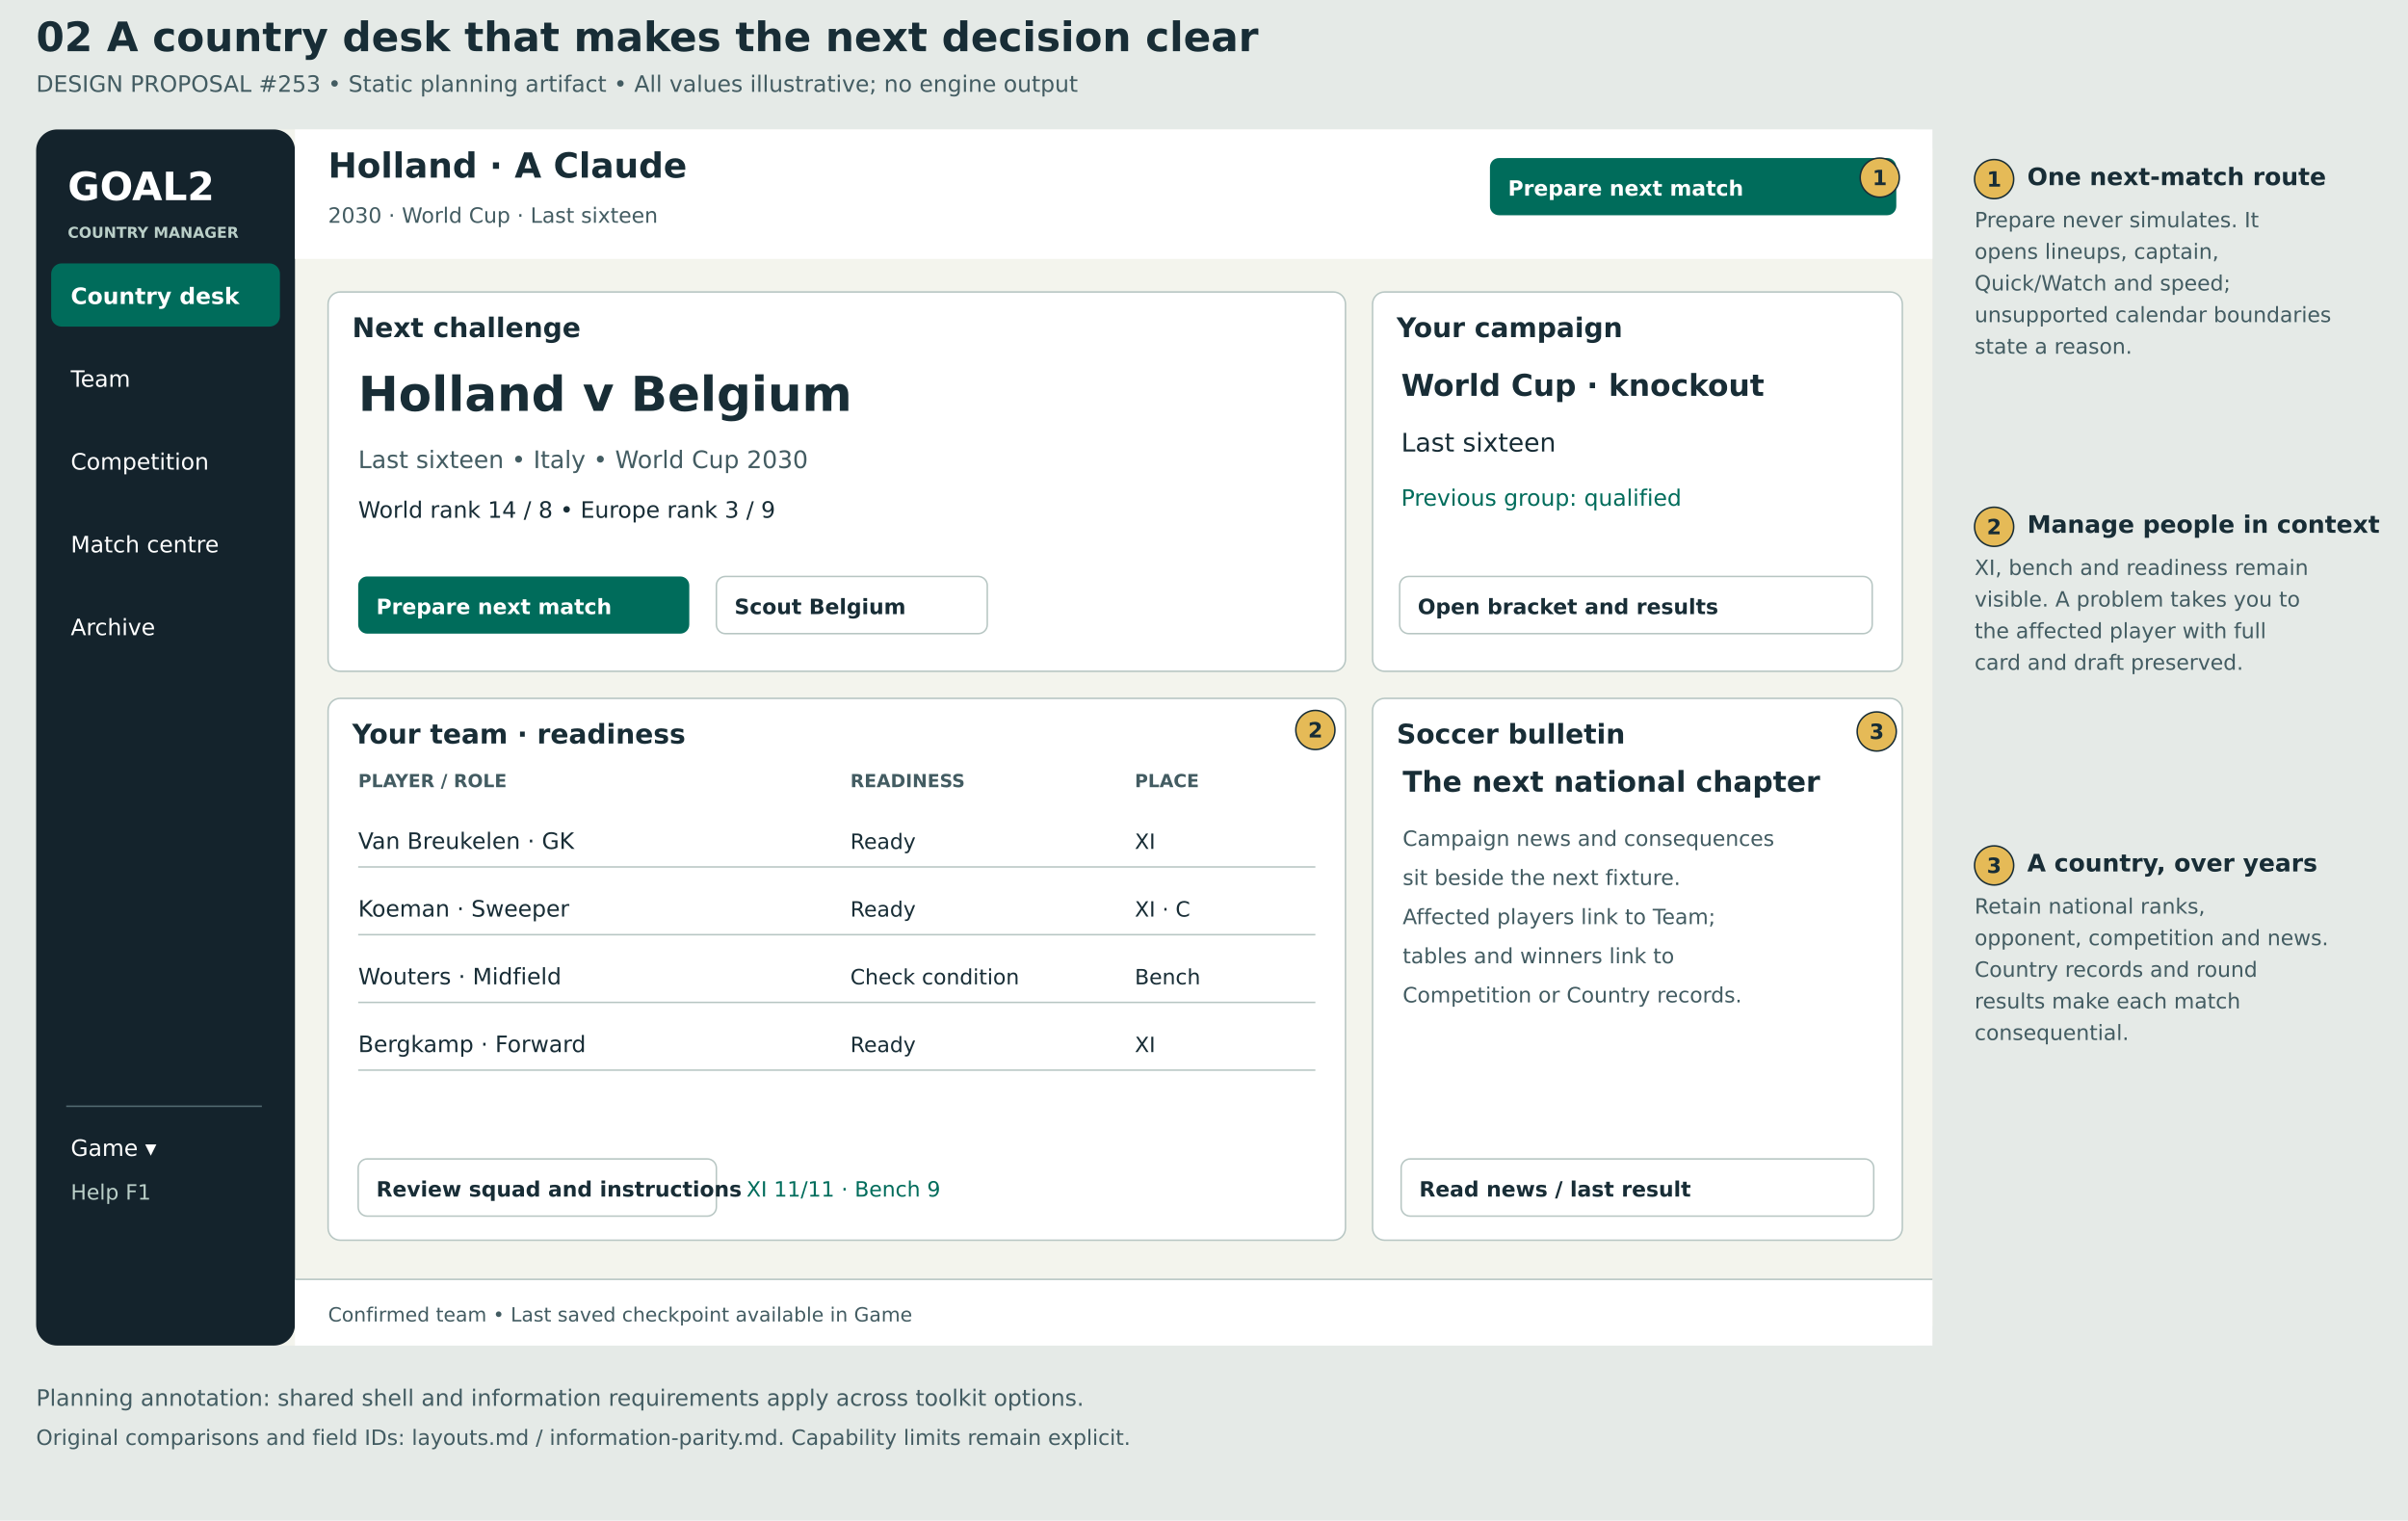
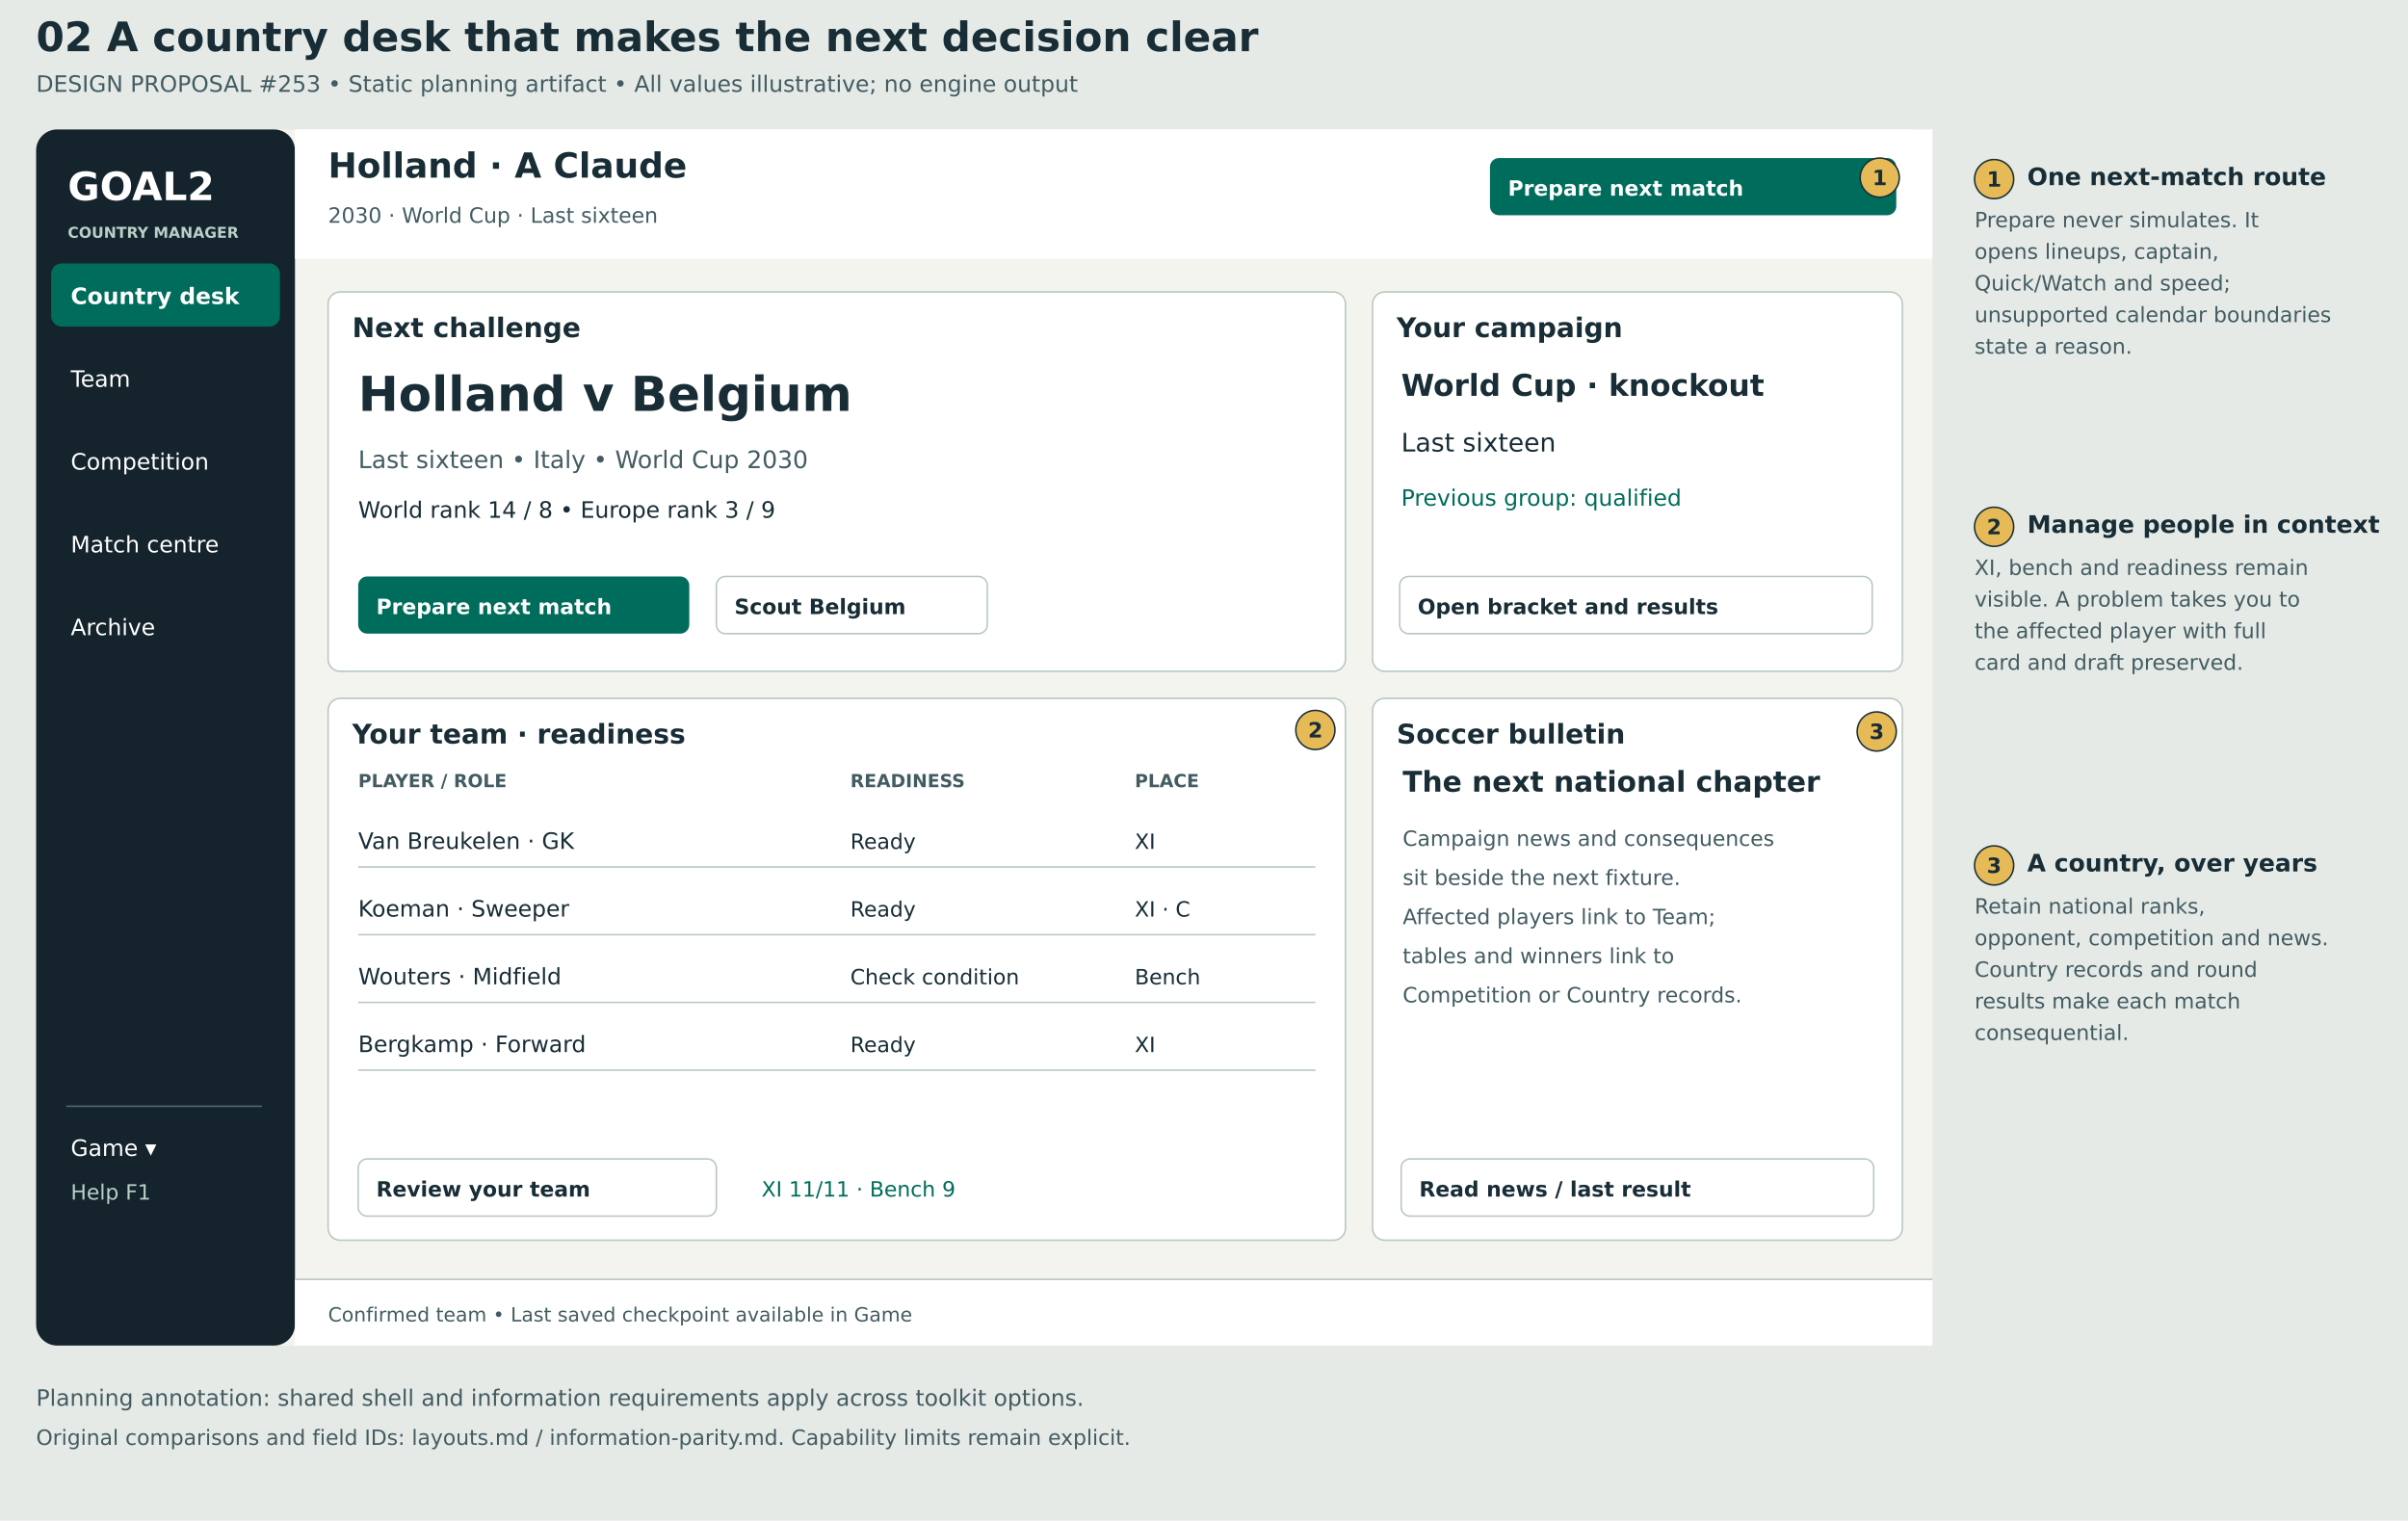
<svg xmlns="http://www.w3.org/2000/svg" width="1600" height="1010" viewBox="0 0 1600 1010" role="img" aria-labelledby="title desc">
  <g font-family="DejaVu Sans, Segoe UI, sans-serif">
    <rect x="0" y="0" width="1600" height="1010" rx="0" fill="#E5EAE7" />
    <text x="24" y="34" fill="#182D36" font-size="27" font-weight="700">02  A country desk that makes the next decision clear</text>
    <text x="24" y="61" fill="#435C62" font-size="15" font-weight="400">DESIGN PROPOSAL #253  •  Static planning artifact  •  All values illustrative; no engine output</text>
    <rect x="24" y="86" width="1260" height="808" rx="14" fill="#F3F4ED" />
    <rect x="24" y="86" width="172" height="808" rx="14" fill="#14232C" />
    <text x="45" y="133" fill="#FFFFFF" font-size="26" font-weight="700">GOAL2</text>
    <text x="45" y="158" fill="#BACFC8" font-size="10" font-weight="700">COUNTRY MANAGER</text>
    <rect x="34" y="175" width="152" height="42" rx="7" fill="#006C5B" />
    <text x="47" y="202" fill="#FFFFFF" font-size="15" font-weight="600">Country desk</text>
    <text x="47" y="257" fill="#FFFFFF" font-size="15" font-weight="400">Team</text>
    <text x="47" y="312" fill="#FFFFFF" font-size="15" font-weight="400">Competition</text>
    <text x="47" y="367" fill="#FFFFFF" font-size="15" font-weight="400">Match centre</text>
    <text x="47" y="422" fill="#FFFFFF" font-size="15" font-weight="400">Archive</text>
    <line x1="44" y1="735" x2="174" y2="735" stroke="#536B71" />
    <text x="47" y="768" fill="#FFFFFF" font-size="15" font-weight="400">Game  ▾</text>
    <text x="47" y="797" fill="#BACFC8" font-size="14" font-weight="400">Help  F1</text>
    <rect x="196" y="86" width="1088" height="86" rx="0" fill="#FFFFFF" />
    <text x="218" y="118" fill="#182D36" font-size="23" font-weight="700">Holland · A Claude</text>
    <text x="218" y="148" fill="#435C62" font-size="14" font-weight="400">2030 · World Cup · Last sixteen</text>
    <rect x="990" y="105" width="270" height="38" rx="6" fill="#006C5B" />
    <text x="1002" y="130" fill="#FFFFFF" font-size="14" font-weight="600">Prepare next match</text>
    <rect x="196" y="850" width="1088" height="44" rx="0" fill="#FFFFFF" />
    <line x1="196" y1="850" x2="1284" y2="850" stroke="#B7C6C3" />
    <text x="218" y="878" fill="#435C62" font-size="13" font-weight="400">Confirmed team  •  Last saved checkpoint available in Game</text>
    <rect x="218" y="194" width="676" height="252" rx="8" fill="#FFFFFF" stroke="#B7C6C3" />
    <text x="234" y="224" fill="#182D36" font-size="18" font-weight="700">Next challenge</text>
    <text x="238" y="273" fill="#182D36" font-size="32" font-weight="700">Holland  v  Belgium</text>
    <text x="238" y="311" fill="#435C62" font-size="16" font-weight="400">Last sixteen  •  Italy  •  World Cup 2030</text>
    <text x="238" y="344" fill="#182D36" font-size="15" font-weight="400">World rank 14 / 8    •    Europe rank 3 / 9</text>
    <rect x="238" y="383" width="220" height="38" rx="6" fill="#006C5B" />
    <text x="250" y="408" fill="#FFFFFF" font-size="14" font-weight="600">Prepare next match</text>
    <rect x="476" y="383" width="180" height="38" rx="6" fill="#FFFFFF" stroke="#B7C6C3" />
    <text x="488" y="408" fill="#182D36" font-size="14" font-weight="600">Scout Belgium</text>
    <rect x="912" y="194" width="352" height="252" rx="8" fill="#FFFFFF" stroke="#B7C6C3" />
    <text x="928" y="224" fill="#182D36" font-size="18" font-weight="700">Your campaign</text>
    <text x="931" y="263" fill="#182D36" font-size="20" font-weight="700">World Cup · knockout</text>
    <text x="931" y="300" fill="#182D36" font-size="17" font-weight="400">Last sixteen</text>
    <text x="931" y="336" fill="#006C5B" font-size="15" font-weight="400">Previous group: qualified</text>
    <rect x="930" y="383" width="314" height="38" rx="6" fill="#FFFFFF" stroke="#B7C6C3" />
    <text x="942" y="408" fill="#182D36" font-size="14" font-weight="600">Open bracket and results</text>
    <rect x="218" y="464" width="676" height="360" rx="8" fill="#FFFFFF" stroke="#B7C6C3" />
    <text x="234" y="494" fill="#182D36" font-size="18" font-weight="700">Your team · readiness</text>
    <text x="238" y="523" fill="#435C62" font-size="12" font-weight="600">PLAYER / ROLE</text>
    <text x="565" y="523" fill="#435C62" font-size="12" font-weight="600">READINESS</text>
    <text x="754" y="523" fill="#435C62" font-size="12" font-weight="600">PLACE</text>
    <line x1="238" y1="576" x2="874" y2="576" stroke="#B7C6C3" />
    <text x="238" y="564" fill="#182D36" font-size="15" font-weight="400">Van Breukelen · GK</text>
    <text x="565" y="564" fill="#182D36" font-size="14" font-weight="400">Ready</text>
    <text x="754" y="564" fill="#182D36" font-size="14" font-weight="400">XI</text>
    <line x1="238" y1="621" x2="874" y2="621" stroke="#B7C6C3" />
    <text x="238" y="609" fill="#182D36" font-size="15" font-weight="400">Koeman · Sweeper</text>
    <text x="565" y="609" fill="#182D36" font-size="14" font-weight="400">Ready</text>
    <text x="754" y="609" fill="#182D36" font-size="14" font-weight="400">XI · C</text>
    <line x1="238" y1="666" x2="874" y2="666" stroke="#B7C6C3" />
    <text x="238" y="654" fill="#182D36" font-size="15" font-weight="400">Wouters · Midfield</text>
    <text x="565" y="654" fill="#182D36" font-size="14" font-weight="400">Check condition</text>
    <text x="754" y="654" fill="#182D36" font-size="14" font-weight="400">Bench</text>
    <line x1="238" y1="711" x2="874" y2="711" stroke="#B7C6C3" />
    <text x="238" y="699" fill="#182D36" font-size="15" font-weight="400">Bergkamp · Forward</text>
    <text x="565" y="699" fill="#182D36" font-size="14" font-weight="400">Ready</text>
    <text x="754" y="699" fill="#182D36" font-size="14" font-weight="400">XI</text>
    <rect x="238" y="770" width="238" height="38" rx="6" fill="#FFFFFF" stroke="#B7C6C3" />
-     <text x="250" y="795" fill="#182D36" font-size="14" font-weight="600">Review squad and instructions</text>
-     <text x="496" y="795" fill="#006C5B" font-size="14" font-weight="400">XI 11/11  ·  Bench 9</text>
+     <text x="250" y="795" fill="#182D36" font-size="14" font-weight="600">Review your team</text>
+     <text x="506" y="795" fill="#006C5B" font-size="14" font-weight="400">XI 11/11  ·  Bench 9</text>
    <rect x="912" y="464" width="352" height="360" rx="8" fill="#FFFFFF" stroke="#B7C6C3" />
    <text x="928" y="494" fill="#182D36" font-size="18" font-weight="700">Soccer bulletin</text>
    <text x="932" y="526" fill="#182D36" font-size="19" font-weight="700">The next national chapter</text>
    <text x="932" y="562" fill="#435C62" font-size="14" font-weight="400">Campaign news and consequences</text>
    <text x="932" y="588" fill="#435C62" font-size="14" font-weight="400">sit beside the next fixture.</text>
    <text x="932" y="614" fill="#435C62" font-size="14" font-weight="400">Affected players link to Team;</text>
    <text x="932" y="640" fill="#435C62" font-size="14" font-weight="400">tables and winners link to</text>
    <text x="932" y="666" fill="#435C62" font-size="14" font-weight="400">Competition or Country records.</text>
    <rect x="931" y="770" width="314" height="38" rx="6" fill="#FFFFFF" stroke="#B7C6C3" />
    <text x="943" y="795" fill="#182D36" font-size="14" font-weight="600">Read news / last result</text>
    <circle cx="1249" cy="118" r="13" fill="#E5BA57" stroke="#182D36" />
    <text x="1249" y="123" fill="#182D36" font-size="14" font-weight="700" text-anchor="middle">1</text>
    <circle cx="874" cy="485" r="13" fill="#E5BA57" stroke="#182D36" />
    <text x="874" y="490" fill="#182D36" font-size="14" font-weight="700" text-anchor="middle">2</text>
    <circle cx="1247" cy="486" r="13" fill="#E5BA57" stroke="#182D36" />
    <text x="1247" y="491" fill="#182D36" font-size="14" font-weight="700" text-anchor="middle">3</text>
    <circle cx="1325" cy="119" r="13" fill="#E5BA57" stroke="#182D36" />
    <text x="1325" y="124" fill="#182D36" font-size="14" font-weight="700" text-anchor="middle">1</text>
    <text x="1347" y="123" fill="#182D36" font-size="16" font-weight="700">One next-match route</text>
    <text x="1312" y="151" fill="#435C62" font-size="14" font-weight="400">Prepare never simulates. It</text>
    <text x="1312" y="172" fill="#435C62" font-size="14" font-weight="400">opens lineups, captain,</text>
    <text x="1312" y="193" fill="#435C62" font-size="14" font-weight="400">Quick/Watch and speed;</text>
    <text x="1312" y="214" fill="#435C62" font-size="14" font-weight="400">unsupported calendar boundaries</text>
    <text x="1312" y="235" fill="#435C62" font-size="14" font-weight="400">state a reason.</text>
    <circle cx="1325" cy="350" r="13" fill="#E5BA57" stroke="#182D36" />
    <text x="1325" y="355" fill="#182D36" font-size="14" font-weight="700" text-anchor="middle">2</text>
    <text x="1347" y="354" fill="#182D36" font-size="16" font-weight="700">Manage people in context</text>
    <text x="1312" y="382" fill="#435C62" font-size="14" font-weight="400">XI, bench and readiness remain</text>
    <text x="1312" y="403" fill="#435C62" font-size="14" font-weight="400">visible. A problem takes you to</text>
    <text x="1312" y="424" fill="#435C62" font-size="14" font-weight="400">the affected player with full</text>
    <text x="1312" y="445" fill="#435C62" font-size="14" font-weight="400">card and draft preserved.</text>
    <circle cx="1325" cy="575" r="13" fill="#E5BA57" stroke="#182D36" />
    <text x="1325" y="580" fill="#182D36" font-size="14" font-weight="700" text-anchor="middle">3</text>
    <text x="1347" y="579" fill="#182D36" font-size="16" font-weight="700">A country, over years</text>
    <text x="1312" y="607" fill="#435C62" font-size="14" font-weight="400">Retain national ranks,</text>
    <text x="1312" y="628" fill="#435C62" font-size="14" font-weight="400">opponent, competition and news.</text>
    <text x="1312" y="649" fill="#435C62" font-size="14" font-weight="400">Country records and round</text>
    <text x="1312" y="670" fill="#435C62" font-size="14" font-weight="400">results make each match</text>
    <text x="1312" y="691" fill="#435C62" font-size="14" font-weight="400">consequential.</text>
    <text x="24" y="934" fill="#435C62" font-size="15" font-weight="400">Planning annotation: shared shell and information requirements apply across toolkit options.</text>
    <text x="24" y="960" fill="#435C62" font-size="14" font-weight="400">Original comparisons and field IDs: layouts.md / information-parity.md. Capability limits remain explicit.</text>
  </g>
</svg>
